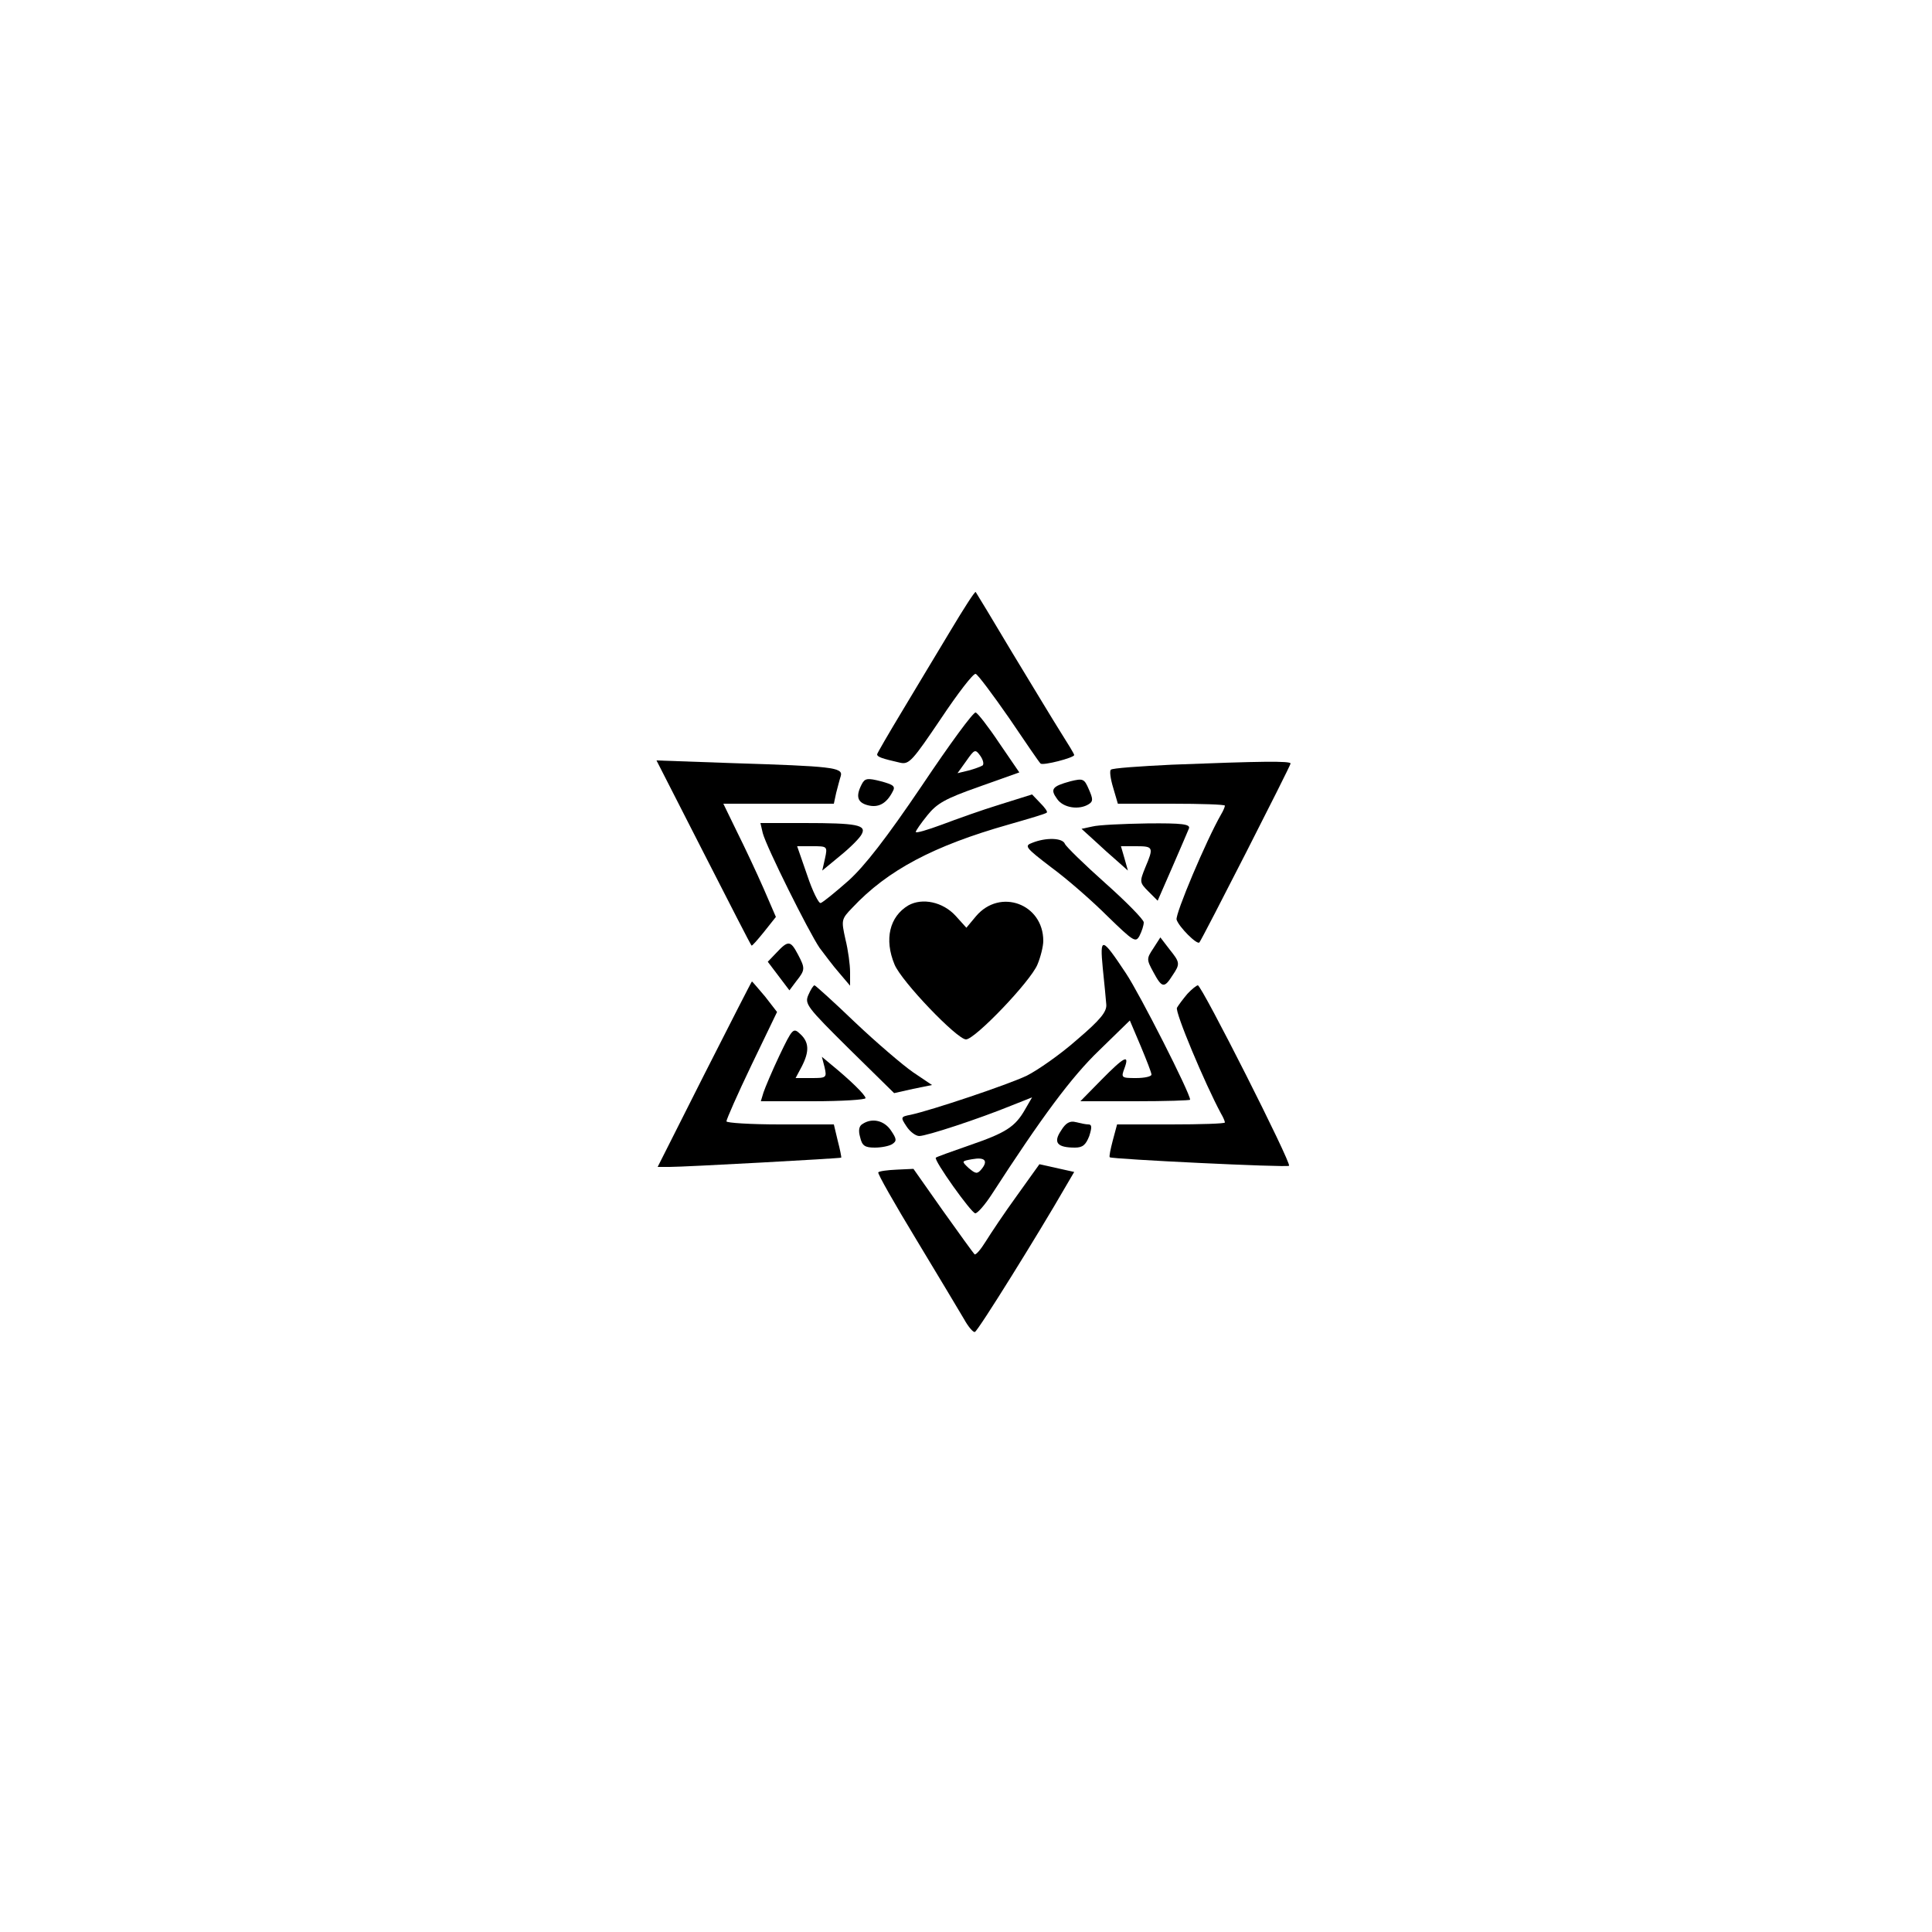
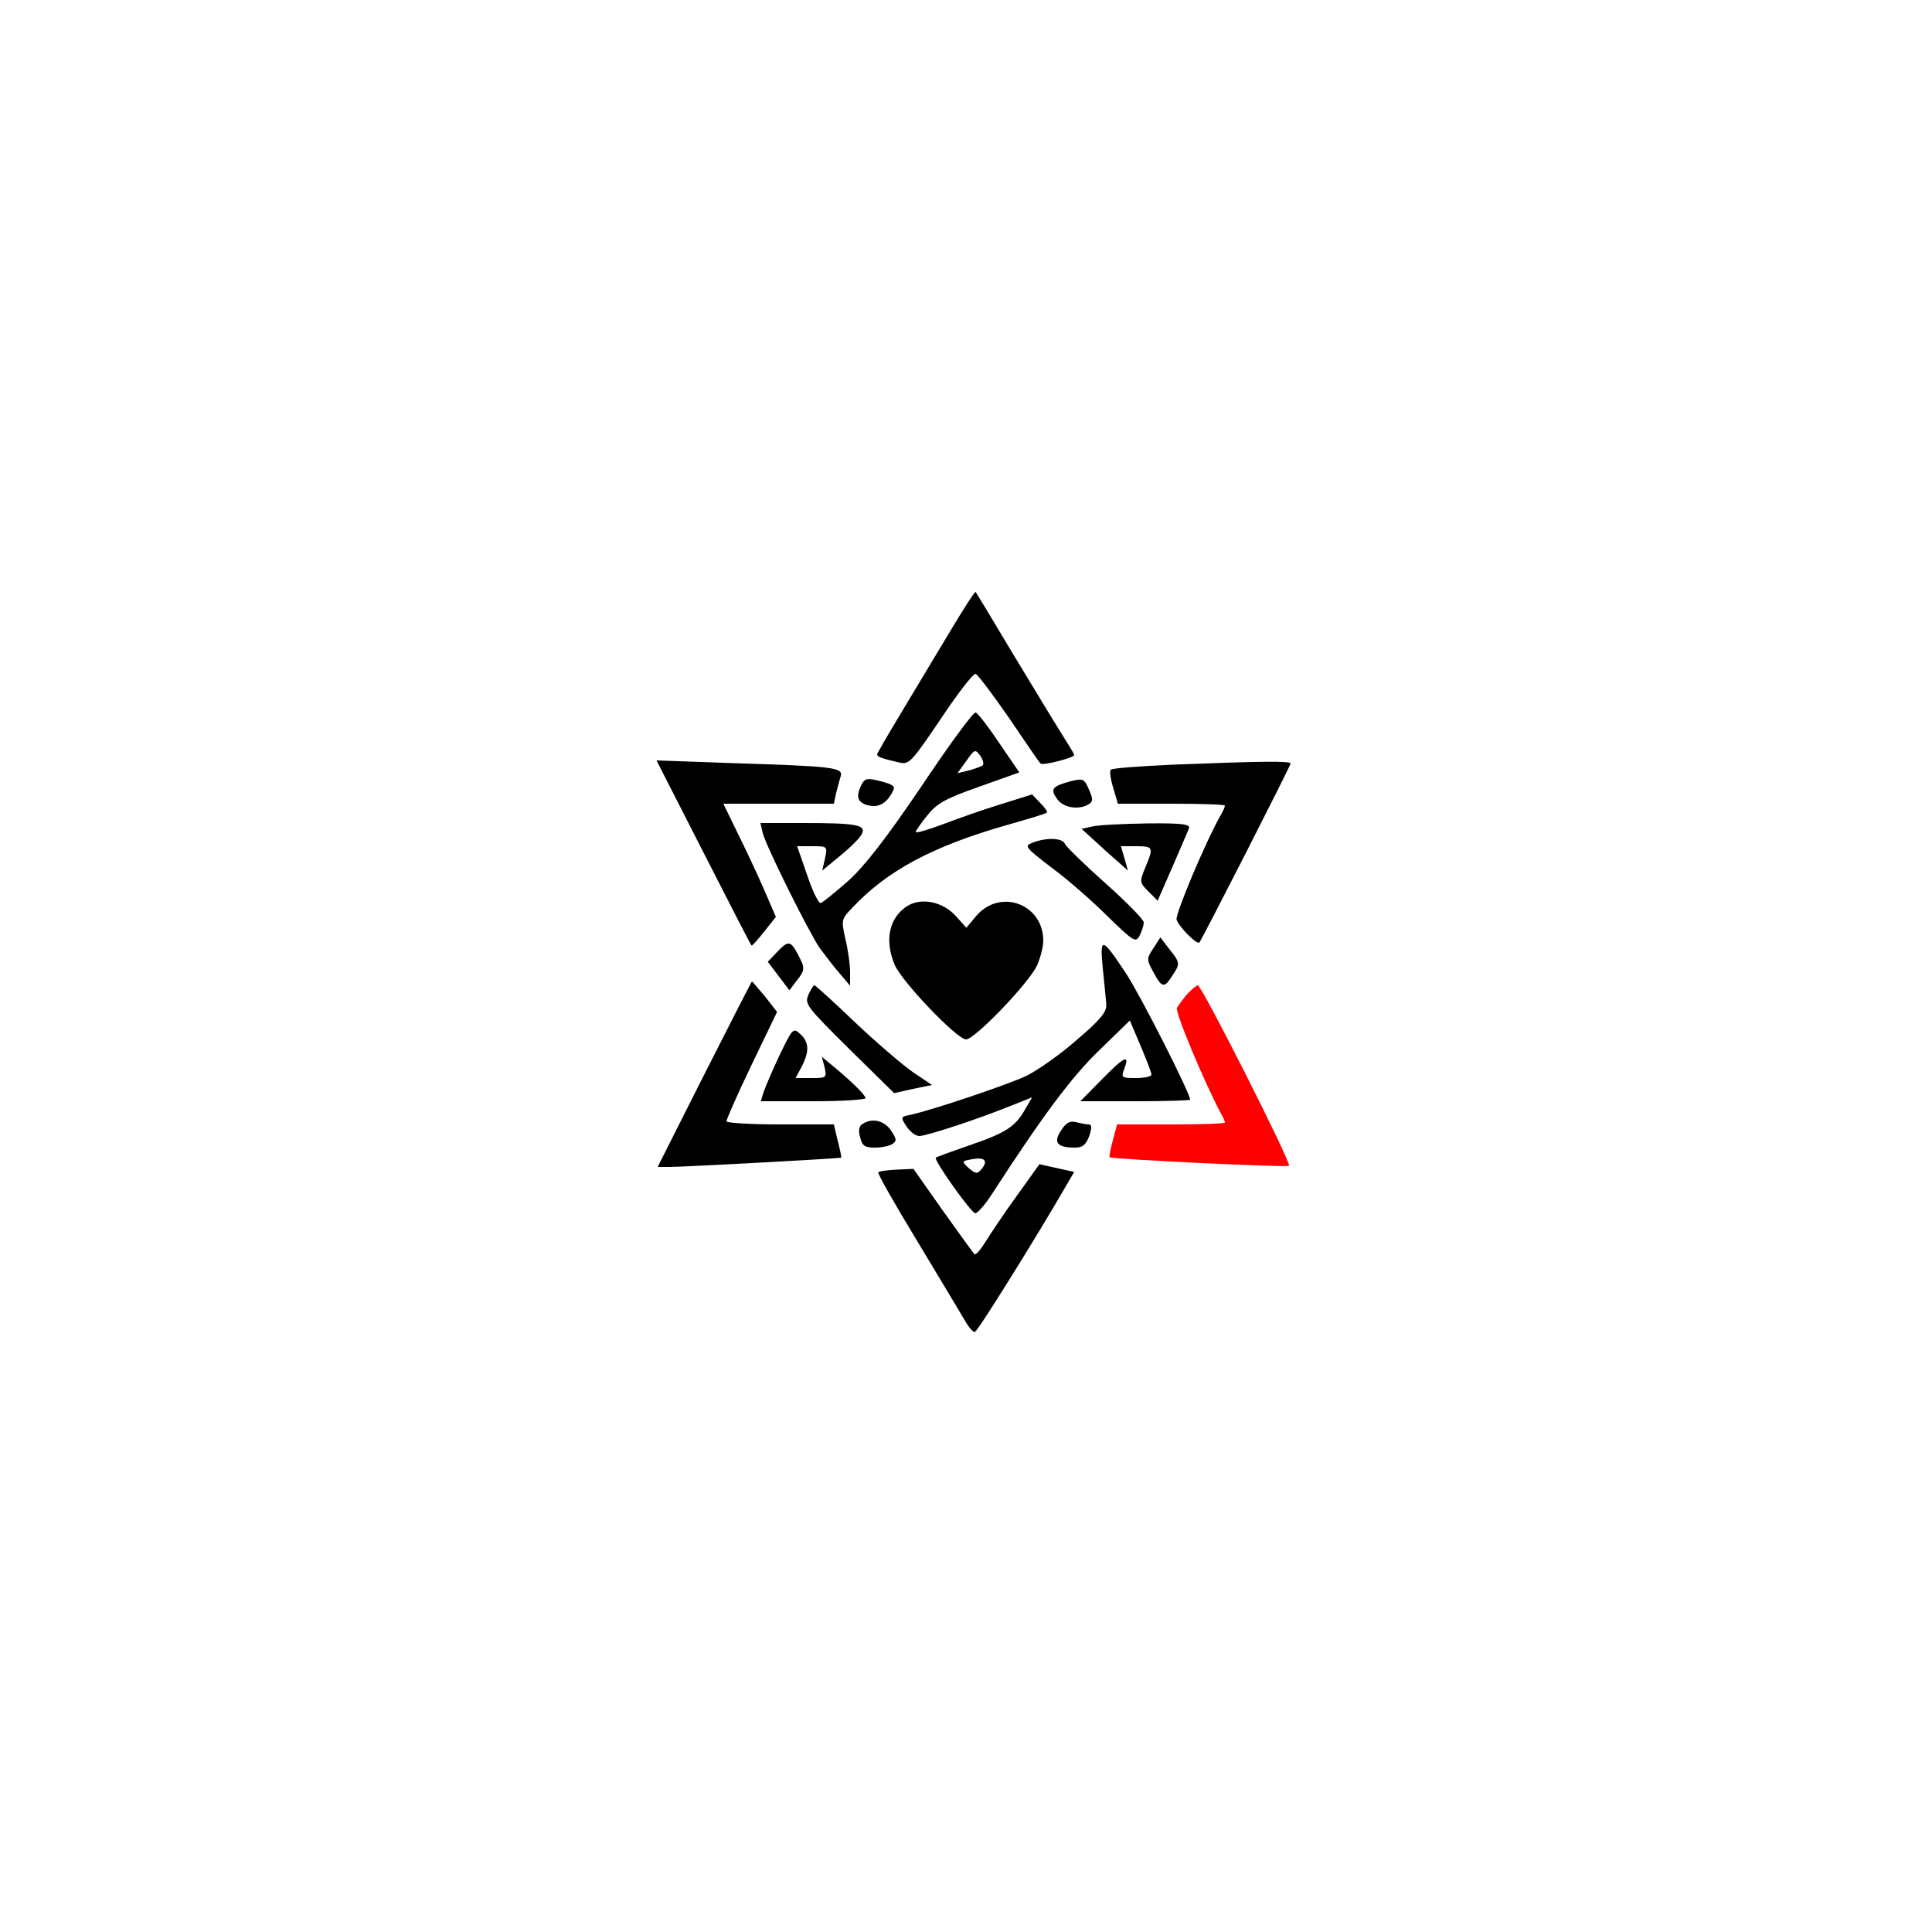
<svg xmlns="http://www.w3.org/2000/svg" version="1.0" width="500pt" height="500pt" viewBox="0 0 500 500" preserveAspectRatio="xMidYMid meet">
-   <g transform="translate(0,500) scale(0.1,-0.1)" fill="#000000" stroke="none">
+   <g transform="translate(0,500) scale(0.1,-0.1)" fill="#000" stroke="none">
    <path d="M2460 3368 c-34 -56 -90 -150 -125 -208 -35 -58 -64 -108 -65 -112 0 -7 12 -11 60 -22 23 -5 32 6 105 114 44 66 84 118 90 116 5 -1 44 -53 87 -115 42 -62 78 -115 81 -117 6 -6 87 15 87 22 0 3 -16 29 -35 59 -19 30 -75 123 -126 207 -50 84 -93 155 -94 156 -2 2 -31 -43 -65 -100z" />
    <path d="M2386 2967 c-92 -136 -148 -208 -190 -246 -34 -30 -66 -56 -72 -58 -5 -2 -21 30 -35 72 l-26 75 39 0 c39 0 40 0 33 -32 l-7 -31 46 38 c26 21 51 46 56 56 13 24 -12 29 -149 29 l-113 0 6 -26 c9 -35 118 -254 147 -297 13 -17 35 -47 51 -65 l28 -33 0 35 c0 19 -5 57 -12 85 -11 50 -11 52 18 82 91 97 210 160 404 215 52 15 97 28 99 31 3 2 -5 13 -17 25 l-21 22 -83 -26 c-46 -14 -113 -38 -150 -52 -38 -14 -68 -23 -68 -19 0 3 13 22 30 43 25 31 46 43 134 74 l104 37 -52 76 c-28 42 -56 78 -61 79 -6 2 -68 -83 -139 -189z m157 52 c-5 -3 -21 -9 -36 -13 l-29 -7 23 32 c21 30 23 31 36 13 7 -10 10 -21 6 -25z" />
    <path d="M1821 2793 c67 -131 122 -239 124 -240 1 -2 15 14 32 35 l31 39 -32 74 c-18 41 -49 107 -69 147 l-35 72 143 0 143 0 6 28 c4 15 9 35 12 44 6 22 -24 25 -279 33 l-198 7 122 -239z" />
    <path d="M3033 3021 c-83 -4 -155 -9 -158 -13 -4 -3 -1 -24 6 -47 l12 -41 139 0 c76 0 138 -2 138 -5 0 -3 -4 -13 -10 -23 -38 -66 -119 -258 -115 -272 6 -19 53 -66 59 -59 7 8 236 457 236 463 0 7 -76 6 -307 -3z" />
    <path d="M2230 2970 c-16 -31 -11 -47 16 -54 27 -7 48 4 64 35 8 14 3 18 -30 27 -35 9 -42 8 -50 -8z" />
    <path d="M2770 2978 c-47 -13 -53 -20 -34 -46 16 -23 57 -29 82 -13 11 7 11 13 0 38 -12 28 -15 29 -48 21z" />
    <path d="M2827 2861 l-28 -6 33 -30 c18 -17 45 -41 60 -54 l27 -24 -9 32 -9 31 40 0 c44 0 45 -3 23 -55 -15 -37 -15 -39 8 -62 l24 -24 38 87 c21 48 40 93 43 100 4 11 -17 14 -108 13 -63 -1 -127 -4 -142 -8z" />
    <path d="M2672 2819 c-22 -8 -19 -12 49 -64 41 -30 106 -87 145 -126 68 -66 73 -69 83 -51 6 12 11 27 11 35 0 7 -45 53 -99 101 -55 49 -102 95 -105 102 -6 16 -49 17 -84 3z" />
    <path d="M2351 2657 c-49 -29 -63 -88 -36 -153 18 -44 162 -194 185 -194 23 0 167 150 185 194 8 19 15 47 15 61 0 96 -112 137 -174 64 l-25 -30 -28 31 c-33 36 -86 47 -122 27z" />
    <path d="M2985 2546 c-18 -27 -18 -29 0 -62 22 -41 28 -42 49 -9 21 31 20 34 -8 69 l-23 30 -18 -28z" />
    <path d="M2010 2535 l-23 -24 28 -37 28 -37 18 24 c23 29 23 33 4 69 -19 36 -25 37 -55 5z" />
    <path d="M2854 2494 c4 -38 8 -80 9 -93 2 -19 -15 -40 -76 -92 -43 -38 -102 -79 -130 -93 -51 -24 -245 -89 -300 -101 -26 -5 -27 -6 -11 -30 9 -14 24 -25 33 -25 19 0 153 44 239 79 l53 21 -18 -31 c-26 -46 -51 -61 -144 -93 -46 -16 -85 -30 -87 -32 -7 -5 92 -144 102 -144 6 0 25 22 42 48 130 201 207 305 279 374 l79 77 28 -66 c15 -36 28 -69 28 -74 0 -5 -18 -9 -40 -9 -38 0 -39 1 -30 25 14 38 0 31 -60 -30 l-54 -55 142 0 c78 0 142 2 142 4 0 17 -130 273 -166 327 -63 95 -68 96 -60 13z m-314 -520 c-11 -13 -15 -12 -33 3 -19 18 -19 18 9 23 33 6 42 -4 24 -26z" />
    <path d="M1823 2220 l-121 -240 31 0 c39 0 441 22 444 24 1 1 -3 21 -9 44 l-10 42 -139 0 c-77 0 -139 4 -139 8 0 5 29 71 65 146 l66 137 -31 40 c-18 21 -33 39 -34 39 -1 0 -56 -108 -123 -240z" />
    <path d="M2092 2425 c-10 -23 -4 -31 105 -139 l117 -115 49 11 49 10 -49 33 c-26 18 -94 76 -150 129 -55 53 -103 96 -105 96 -3 0 -10 -11 -16 -25z" />
-     <path d="M3073 2428 c-11 -13 -23 -29 -27 -36 -6 -10 72 -196 114 -274 6 -10 10 -20 10 -23 0 -3 -63 -5 -140 -5 l-139 0 -11 -41 c-6 -23 -10 -42 -8 -44 6 -5 460 -27 464 -22 7 6 -226 467 -236 467 -3 0 -16 -10 -27 -22z" />
+     <path fill="#f00" d="M3073 2428 c-11 -13 -23 -29 -27 -36 -6 -10 72 -196 114 -274 6 -10 10 -20 10 -23 0 -3 -63 -5 -140 -5 l-139 0 -11 -41 c-6 -23 -10 -42 -8 -44 6 -5 460 -27 464 -22 7 6 -226 467 -236 467 -3 0 -16 -10 -27 -22z" />
    <path d="M2017 2268 c-19 -40 -37 -83 -41 -95 l-7 -23 135 0 c75 0 136 4 136 8 0 8 -40 47 -89 87 l-24 20 7 -27 c6 -27 5 -28 -34 -28 l-41 0 16 30 c20 39 19 63 -4 84 -18 17 -20 15 -54 -56z" />
    <path d="M2232 2091 c-9 -5 -11 -17 -6 -34 5 -22 12 -27 38 -27 17 0 37 4 45 9 12 8 12 13 -3 35 -17 26 -49 34 -74 17z" />
    <path d="M2746 2074 c-21 -31 -10 -44 36 -44 20 0 28 7 37 30 7 22 7 30 -2 30 -7 0 -21 3 -33 6 -15 4 -26 -2 -38 -22z" />
    <path d="M2632 1906 c-32 -44 -68 -98 -81 -119 -13 -21 -26 -36 -29 -33 -3 3 -40 54 -82 113 l-76 108 -43 -2 c-24 -1 -46 -4 -48 -7 -3 -2 42 -81 99 -175 56 -93 112 -186 123 -205 11 -20 24 -35 28 -33 8 2 168 260 233 373 l24 41 -45 10 -45 10 -58 -81z" />
  </g>
</svg>
